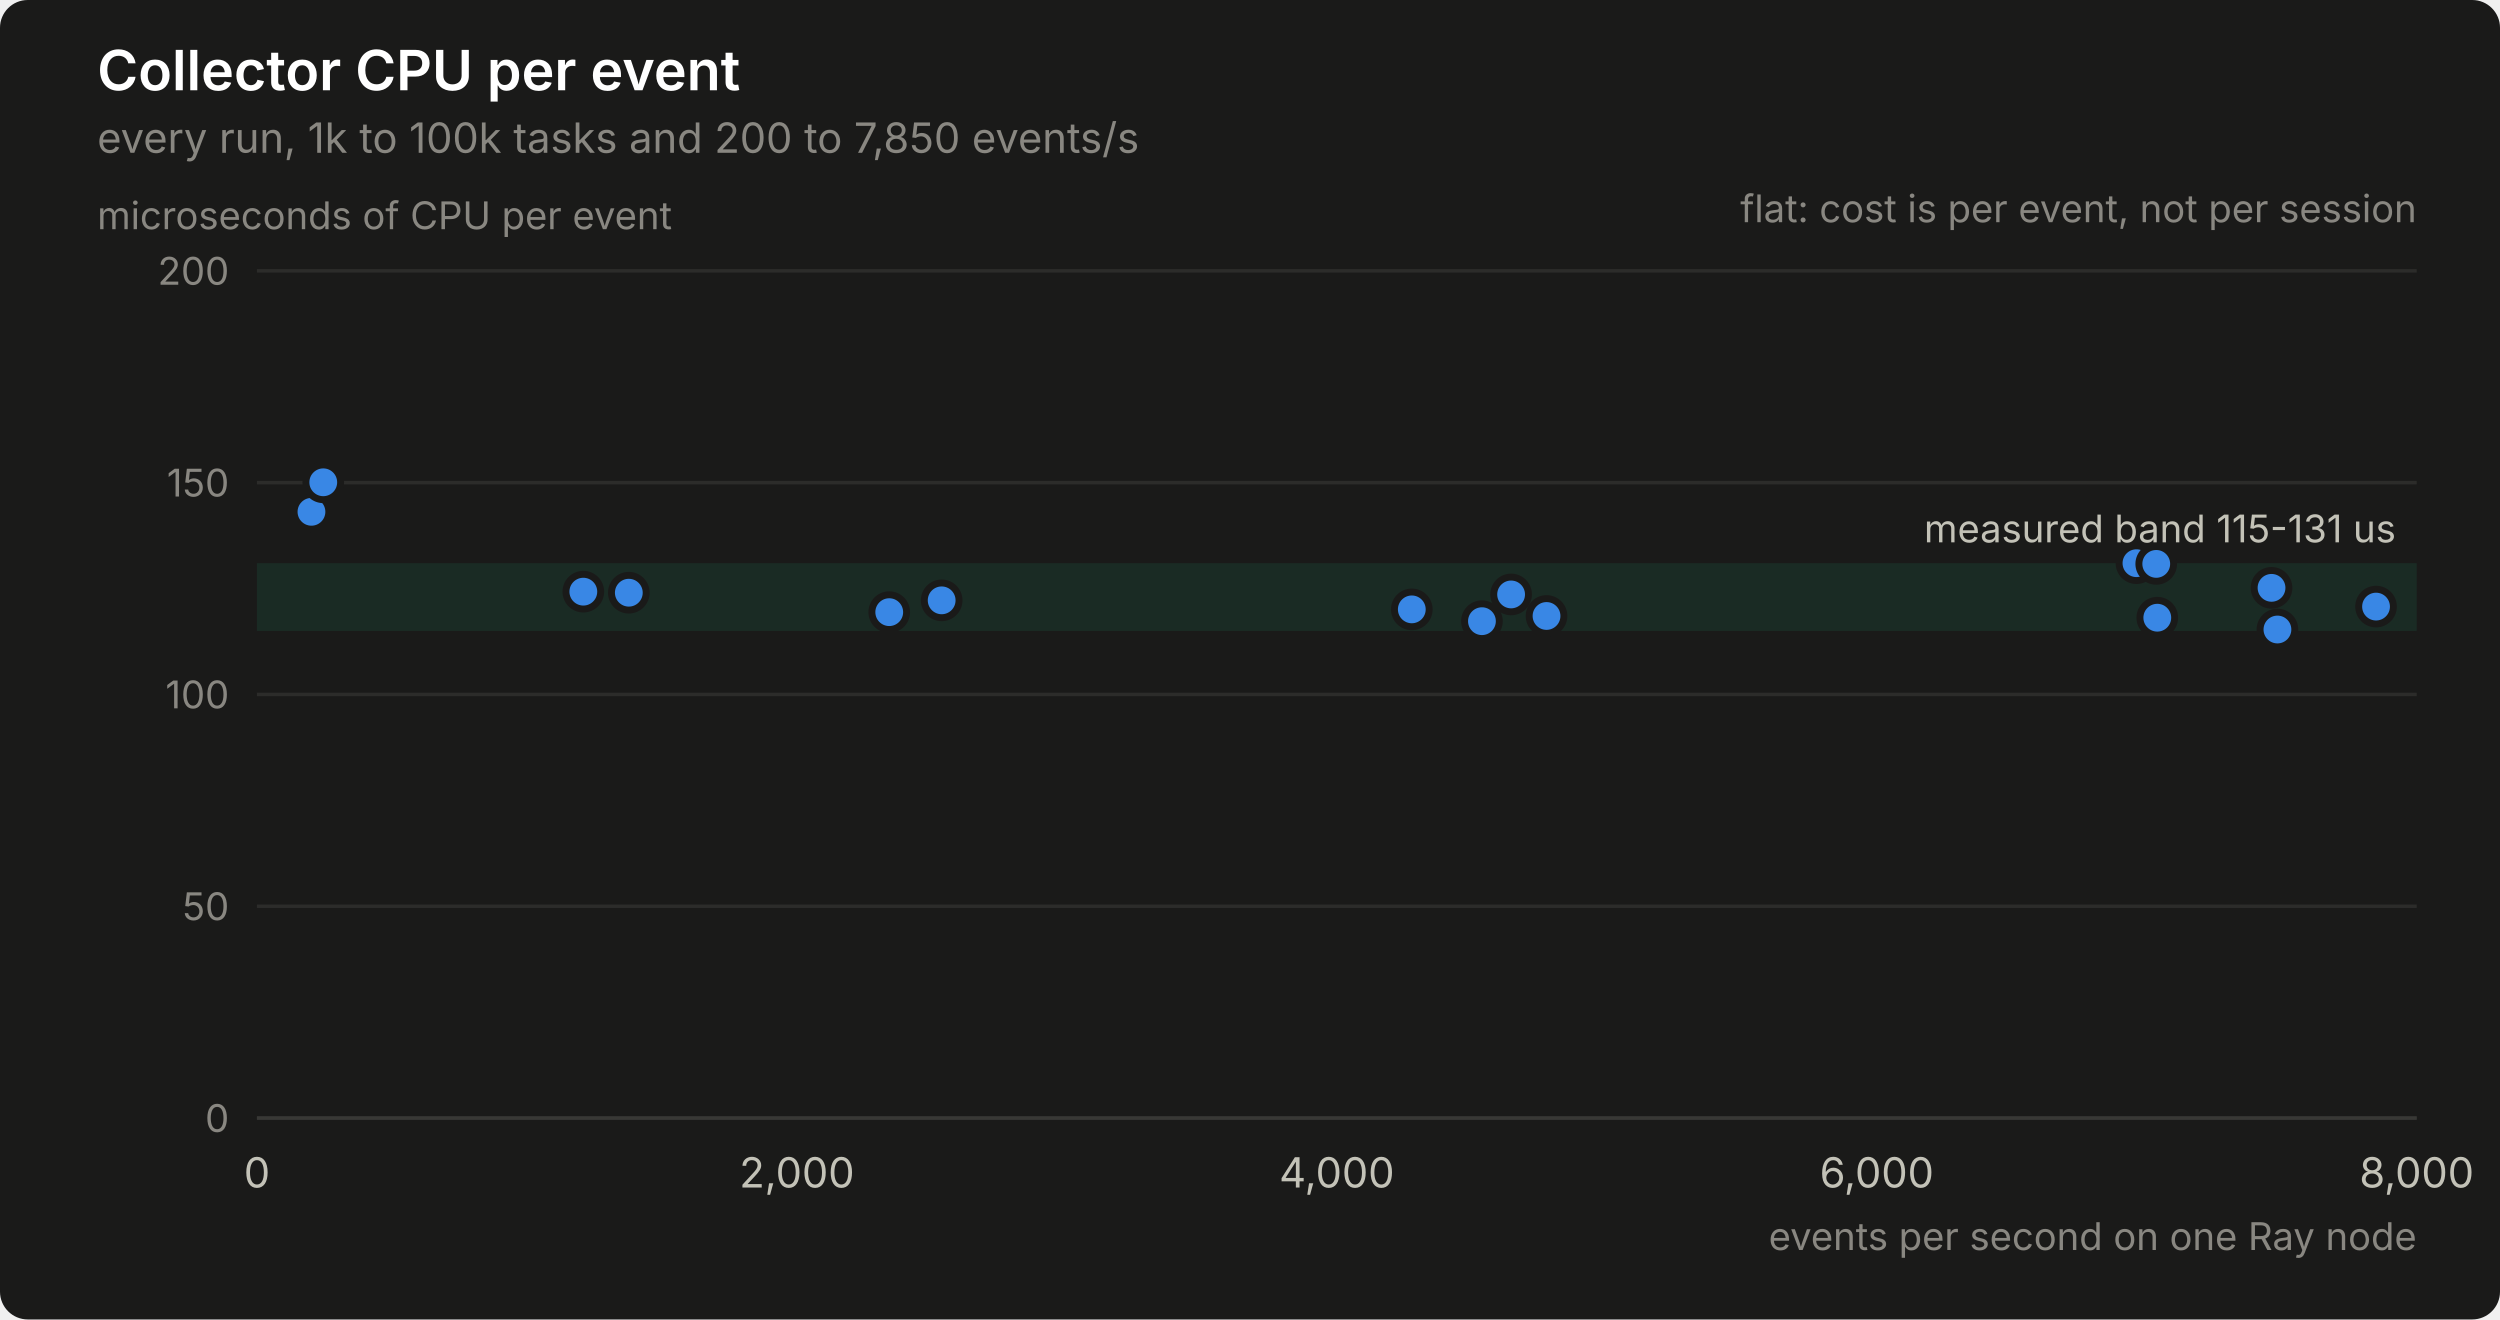
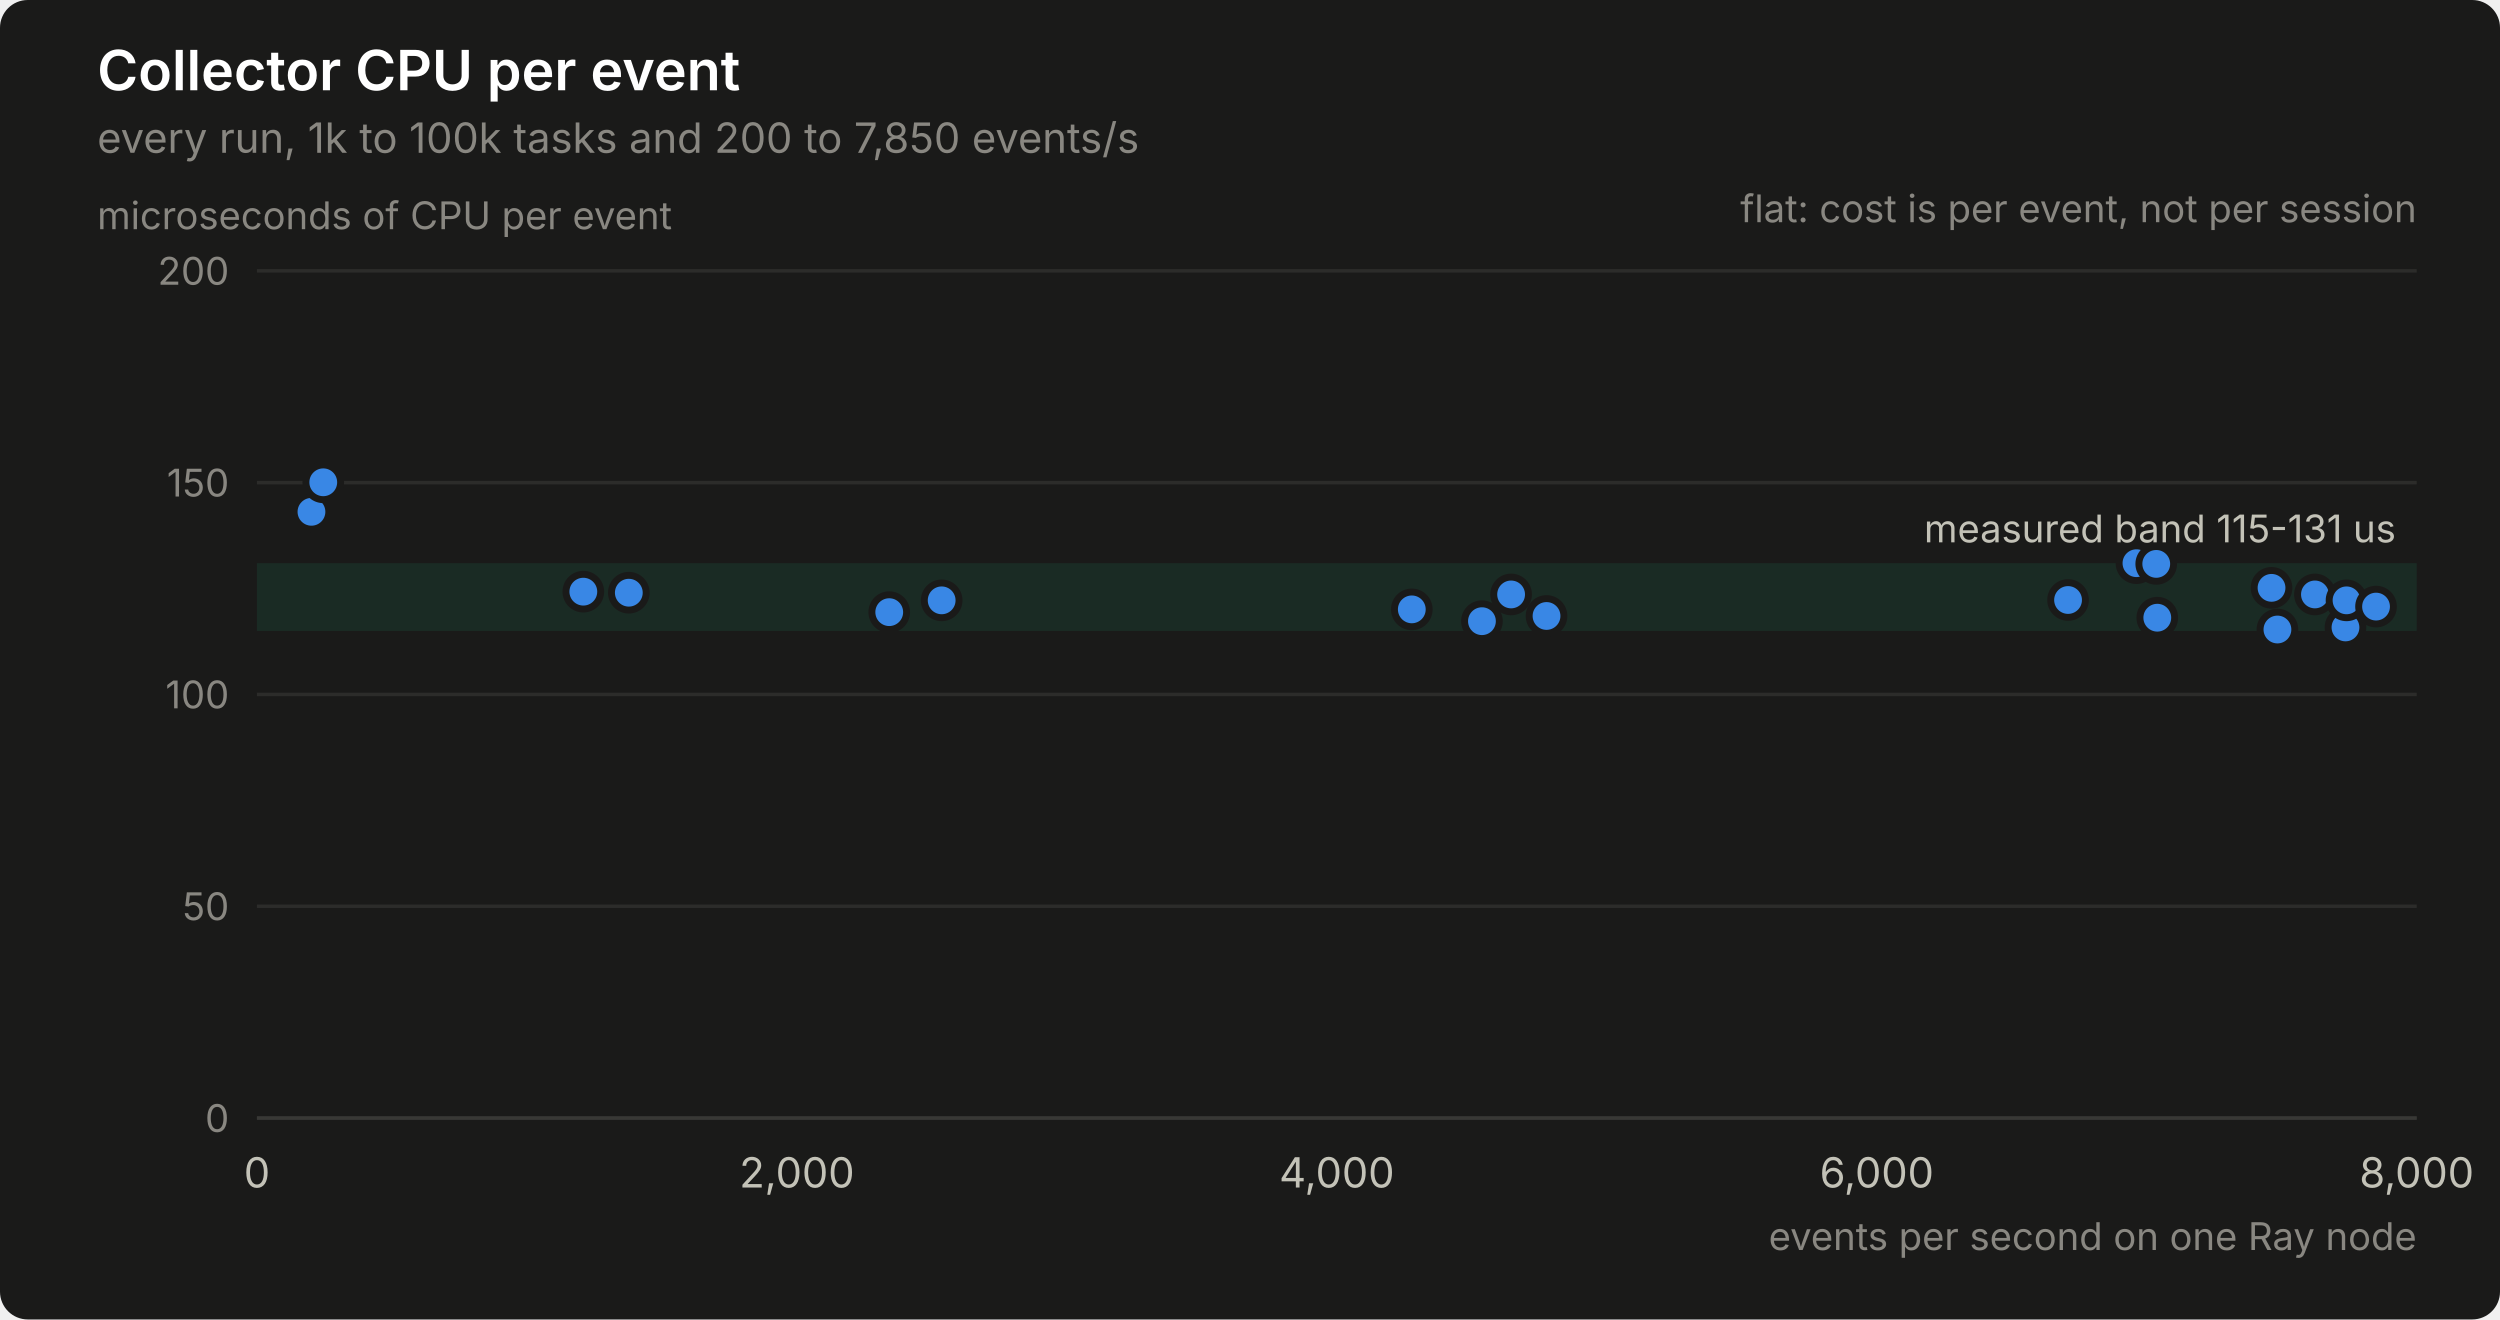
<svg xmlns="http://www.w3.org/2000/svg" viewBox="0 0 720 380" width="720" height="380" role="img">
  <rect width="720" height="380" fill="#1a1a19" rx="8" />
  <text x="28" y="26" font-family="system-ui,-apple-system,'Segoe UI',sans-serif" font-size="16" font-weight="600" fill="#ffffff">Collector CPU per event</text>
  <text x="28" y="44" font-family="system-ui,-apple-system,'Segoe UI',sans-serif" font-size="12" fill="#898781">every run, 1k to 100k tasks and 200 to 7,850 events/s</text>
  <line x1="74" y1="322.0" x2="696" y2="322.0" stroke="#2c2c2a" stroke-width="1" />
  <text x="66" y="326.0" text-anchor="end" font-family="system-ui,-apple-system,'Segoe UI',sans-serif" font-size="11" fill="#898781" font-variant-numeric="tabular-nums">0</text>
  <line x1="74" y1="261.0" x2="696" y2="261.0" stroke="#2c2c2a" stroke-width="1" />
  <text x="66" y="265.0" text-anchor="end" font-family="system-ui,-apple-system,'Segoe UI',sans-serif" font-size="11" fill="#898781" font-variant-numeric="tabular-nums">50</text>
  <line x1="74" y1="200.0" x2="696" y2="200.0" stroke="#2c2c2a" stroke-width="1" />
  <text x="66" y="204.0" text-anchor="end" font-family="system-ui,-apple-system,'Segoe UI',sans-serif" font-size="11" fill="#898781" font-variant-numeric="tabular-nums">100</text>
  <line x1="74" y1="139.0" x2="696" y2="139.0" stroke="#2c2c2a" stroke-width="1" />
  <text x="66" y="143.0" text-anchor="end" font-family="system-ui,-apple-system,'Segoe UI',sans-serif" font-size="11" fill="#898781" font-variant-numeric="tabular-nums">150</text>
  <line x1="74" y1="78.0" x2="696" y2="78.0" stroke="#2c2c2a" stroke-width="1" />
  <text x="66" y="82.0" text-anchor="end" font-family="system-ui,-apple-system,'Segoe UI',sans-serif" font-size="11" fill="#898781" font-variant-numeric="tabular-nums">200</text>
  <line x1="74" y1="322" x2="696" y2="322" stroke="#383835" stroke-width="1" />
  <text x="28" y="66" font-family="system-ui,-apple-system,'Segoe UI',sans-serif" font-size="11" fill="#898781">microseconds of CPU per event</text>
  <text x="136.2" y="342.0" text-anchor="middle" font-family="system-ui,-apple-system,'Segoe UI',sans-serif" font-size="12" fill="#c3c2b7" />
  <text x="260.6" y="342.0" text-anchor="middle" font-family="system-ui,-apple-system,'Segoe UI',sans-serif" font-size="12" fill="#c3c2b7" />
  <text x="385.0" y="342.0" text-anchor="middle" font-family="system-ui,-apple-system,'Segoe UI',sans-serif" font-size="12" fill="#c3c2b7" />
  <text x="509.4" y="342.0" text-anchor="middle" font-family="system-ui,-apple-system,'Segoe UI',sans-serif" font-size="12" fill="#c3c2b7" />
  <text x="633.8" y="342.0" text-anchor="middle" font-family="system-ui,-apple-system,'Segoe UI',sans-serif" font-size="12" fill="#c3c2b7" />
  <text x="74.0" y="342.0" text-anchor="middle" font-family="system-ui,-apple-system,'Segoe UI',sans-serif" font-size="12" fill="#c3c2b7" font-variant-numeric="tabular-nums">0</text>
  <text x="229.5" y="342.0" text-anchor="middle" font-family="system-ui,-apple-system,'Segoe UI',sans-serif" font-size="12" fill="#c3c2b7" font-variant-numeric="tabular-nums">2,000</text>
  <text x="385.0" y="342.0" text-anchor="middle" font-family="system-ui,-apple-system,'Segoe UI',sans-serif" font-size="12" fill="#c3c2b7" font-variant-numeric="tabular-nums">4,000</text>
  <text x="540.5" y="342.0" text-anchor="middle" font-family="system-ui,-apple-system,'Segoe UI',sans-serif" font-size="12" fill="#c3c2b7" font-variant-numeric="tabular-nums">6,000</text>
  <text x="696.0" y="342.0" text-anchor="middle" font-family="system-ui,-apple-system,'Segoe UI',sans-serif" font-size="12" fill="#c3c2b7" font-variant-numeric="tabular-nums">8,000</text>
  <text x="696" y="360.0" text-anchor="end" font-family="system-ui,-apple-system,'Segoe UI',sans-serif" font-size="11" fill="#898781">events per second on one Ray node</text>
  <rect x="74" y="162.2" width="622" height="19.5" fill="#199e70" opacity="0.13" />
  <text x="690" y="156.2" text-anchor="end" font-family="system-ui,-apple-system,'Segoe UI',sans-serif" font-size="11" fill="#c3c2b7">measured band 115-131 us</text>
  <circle cx="89.7" cy="147.4" r="5" fill="#3987e5" stroke="#1a1a19" stroke-width="2" />
  <circle cx="93.1" cy="138.9" r="5" fill="#3987e5" stroke="#1a1a19" stroke-width="2" />
  <circle cx="168.0" cy="170.4" r="5" fill="#3987e5" stroke="#1a1a19" stroke-width="2" />
  <circle cx="181.1" cy="170.7" r="5" fill="#3987e5" stroke="#1a1a19" stroke-width="2" />
  <circle cx="256.1" cy="176.3" r="5" fill="#3987e5" stroke="#1a1a19" stroke-width="2" />
  <circle cx="271.2" cy="172.9" r="5" fill="#3987e5" stroke="#1a1a19" stroke-width="2" />
  <circle cx="406.6" cy="175.5" r="5" fill="#3987e5" stroke="#1a1a19" stroke-width="2" />
  <circle cx="426.8" cy="178.9" r="5" fill="#3987e5" stroke="#1a1a19" stroke-width="2" />
  <circle cx="435.2" cy="171.2" r="5" fill="#3987e5" stroke="#1a1a19" stroke-width="2" />
  <circle cx="445.4" cy="177.4" r="5" fill="#3987e5" stroke="#1a1a19" stroke-width="2" />
+   <circle cx="595.6" cy="172.8" r="5" fill="#3987e5" stroke="#1a1a19" stroke-width="2" />
  <circle cx="615.3" cy="162.2" r="5" fill="#3987e5" stroke="#1a1a19" stroke-width="2" />
  <circle cx="621.0" cy="162.4" r="5" fill="#3987e5" stroke="#1a1a19" stroke-width="2" />
  <circle cx="621.3" cy="177.9" r="5" fill="#3987e5" stroke="#1a1a19" stroke-width="2" />
  <circle cx="654.2" cy="169.3" r="5" fill="#3987e5" stroke="#1a1a19" stroke-width="2" />
  <circle cx="655.9" cy="181.3" r="5" fill="#3987e5" stroke="#1a1a19" stroke-width="2" />
+   <circle cx="666.7" cy="171.2" r="5" fill="#3987e5" stroke="#1a1a19" stroke-width="2" />
+   <circle cx="675.5" cy="180.7" r="5" fill="#3987e5" stroke="#1a1a19" stroke-width="2" />
+   <circle cx="675.8" cy="172.9" r="5" fill="#3987e5" stroke="#1a1a19" stroke-width="2" />
  <circle cx="684.3" cy="174.7" r="5" fill="#3987e5" stroke="#1a1a19" stroke-width="2" />
  <text x="696" y="64" text-anchor="end" font-family="system-ui,-apple-system,'Segoe UI',sans-serif" font-size="11" fill="#898781">flat: cost is per event, not per session</text>
</svg>
